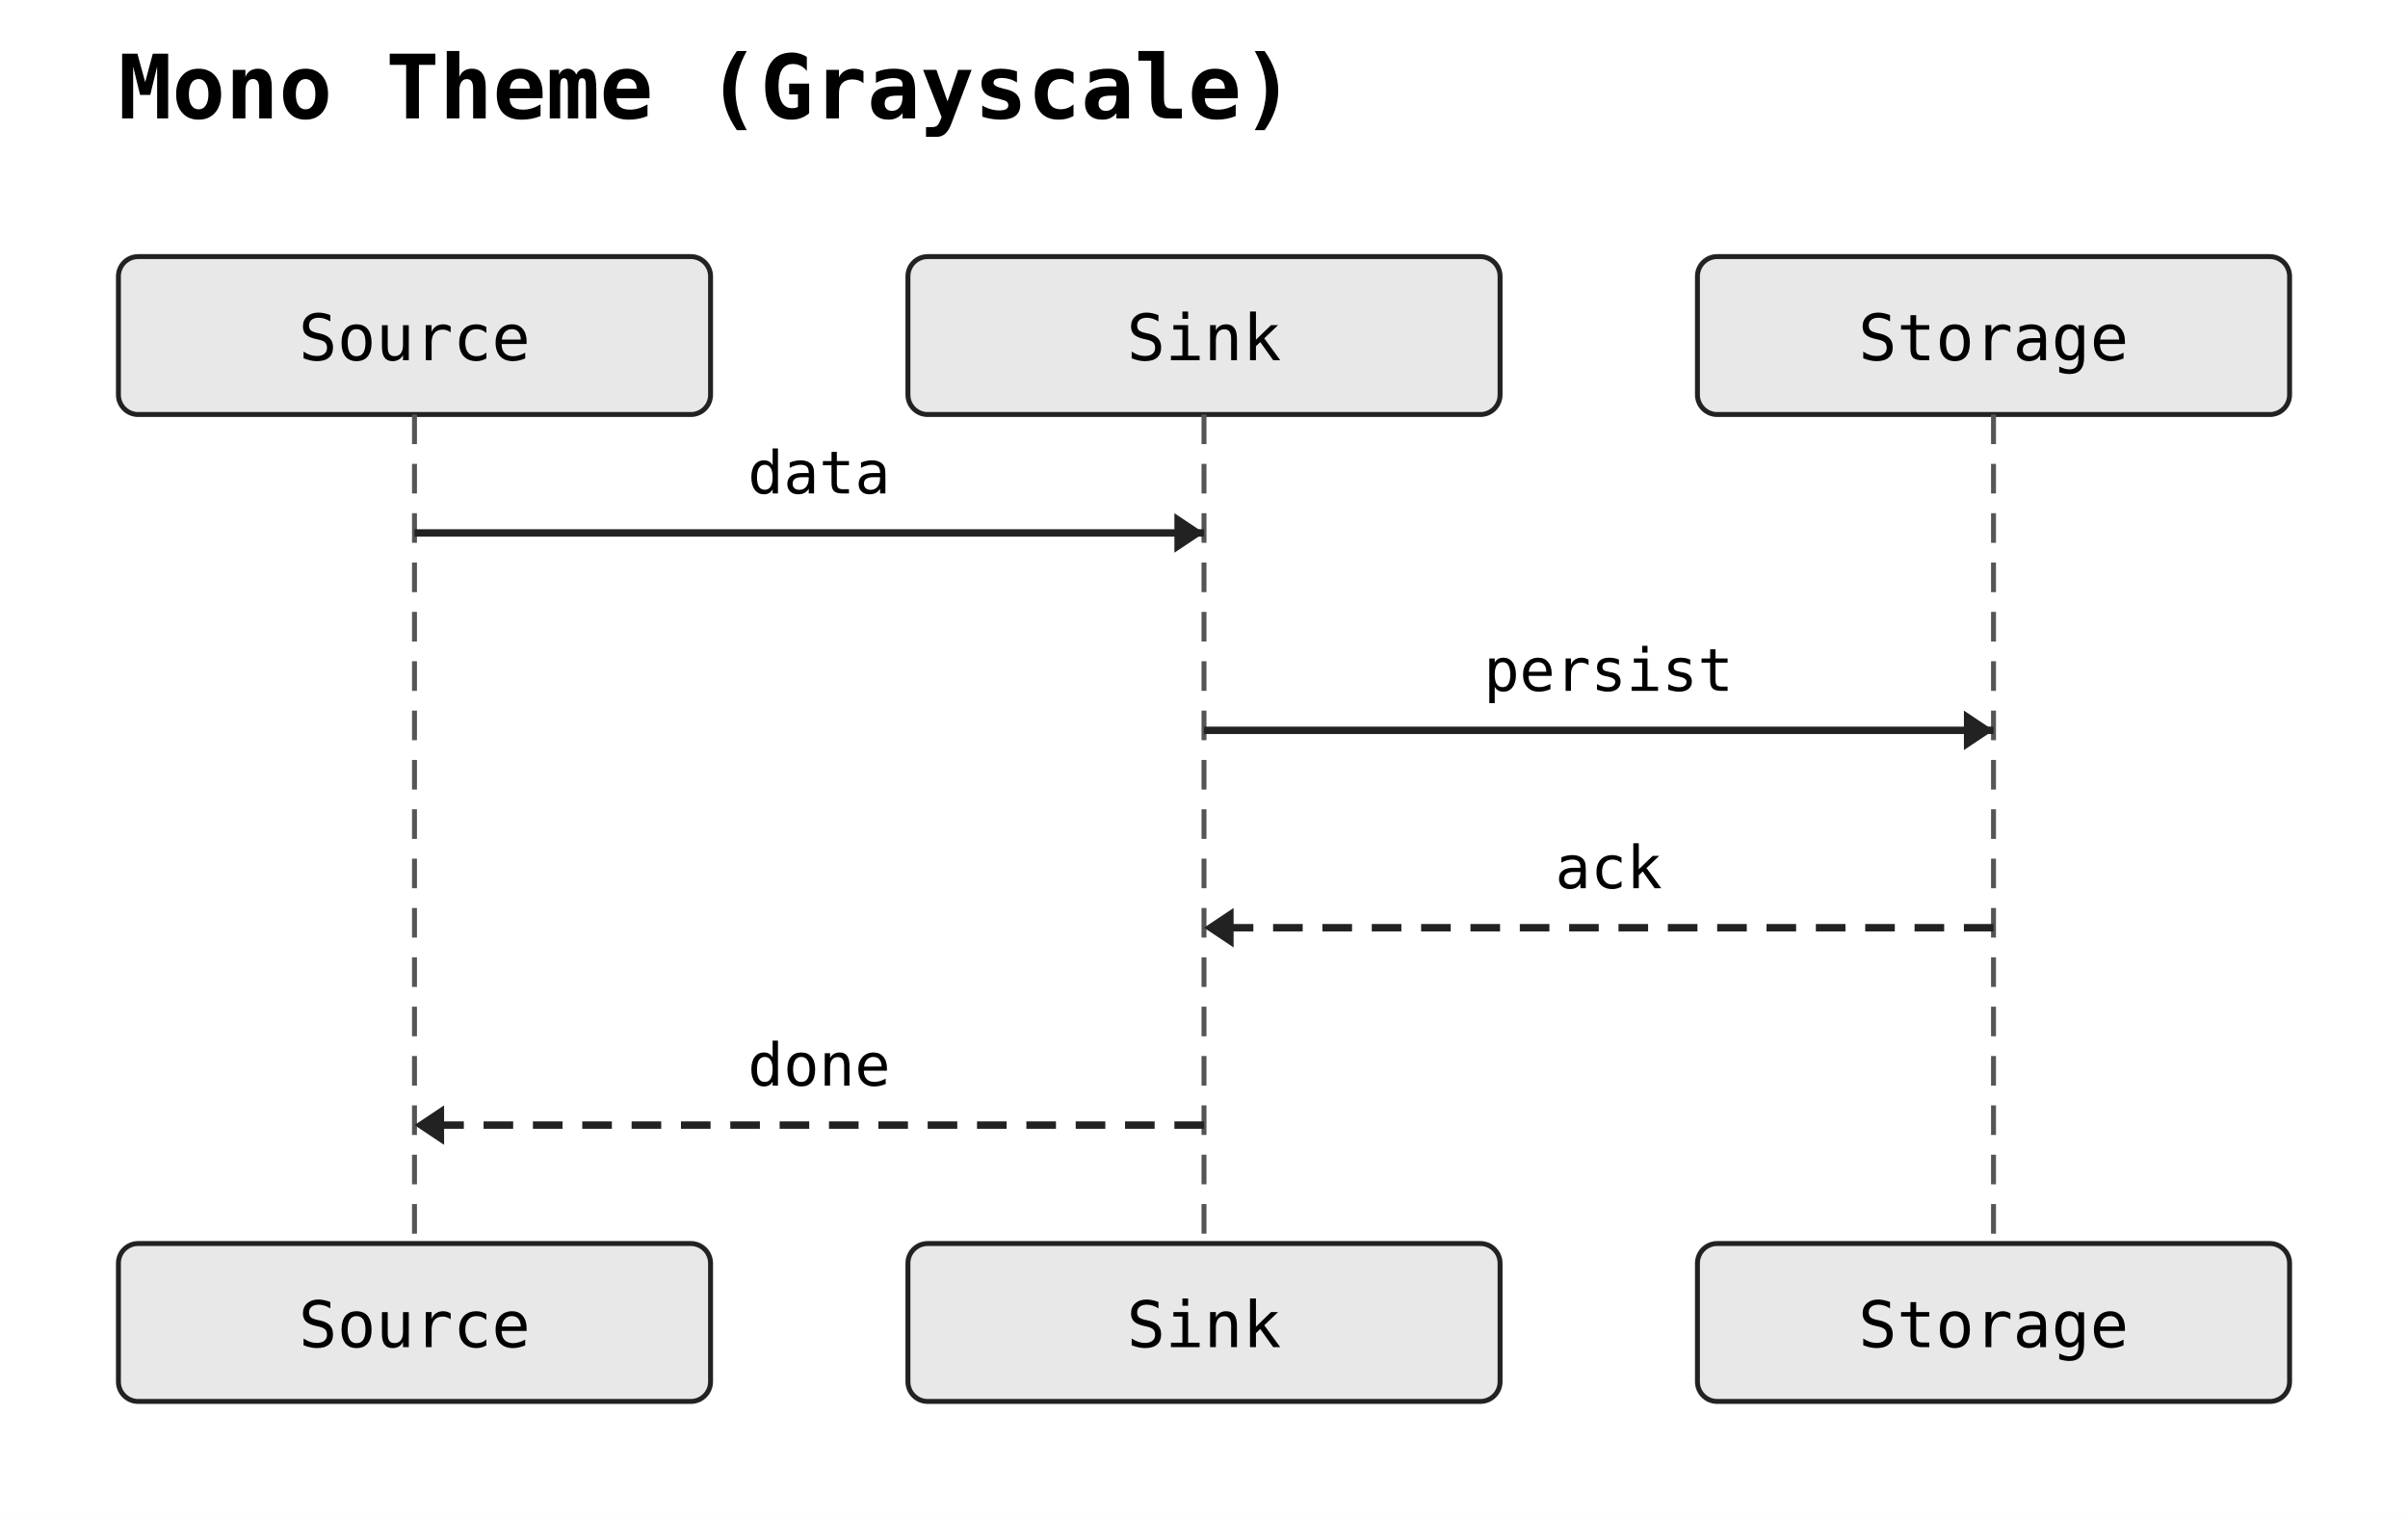
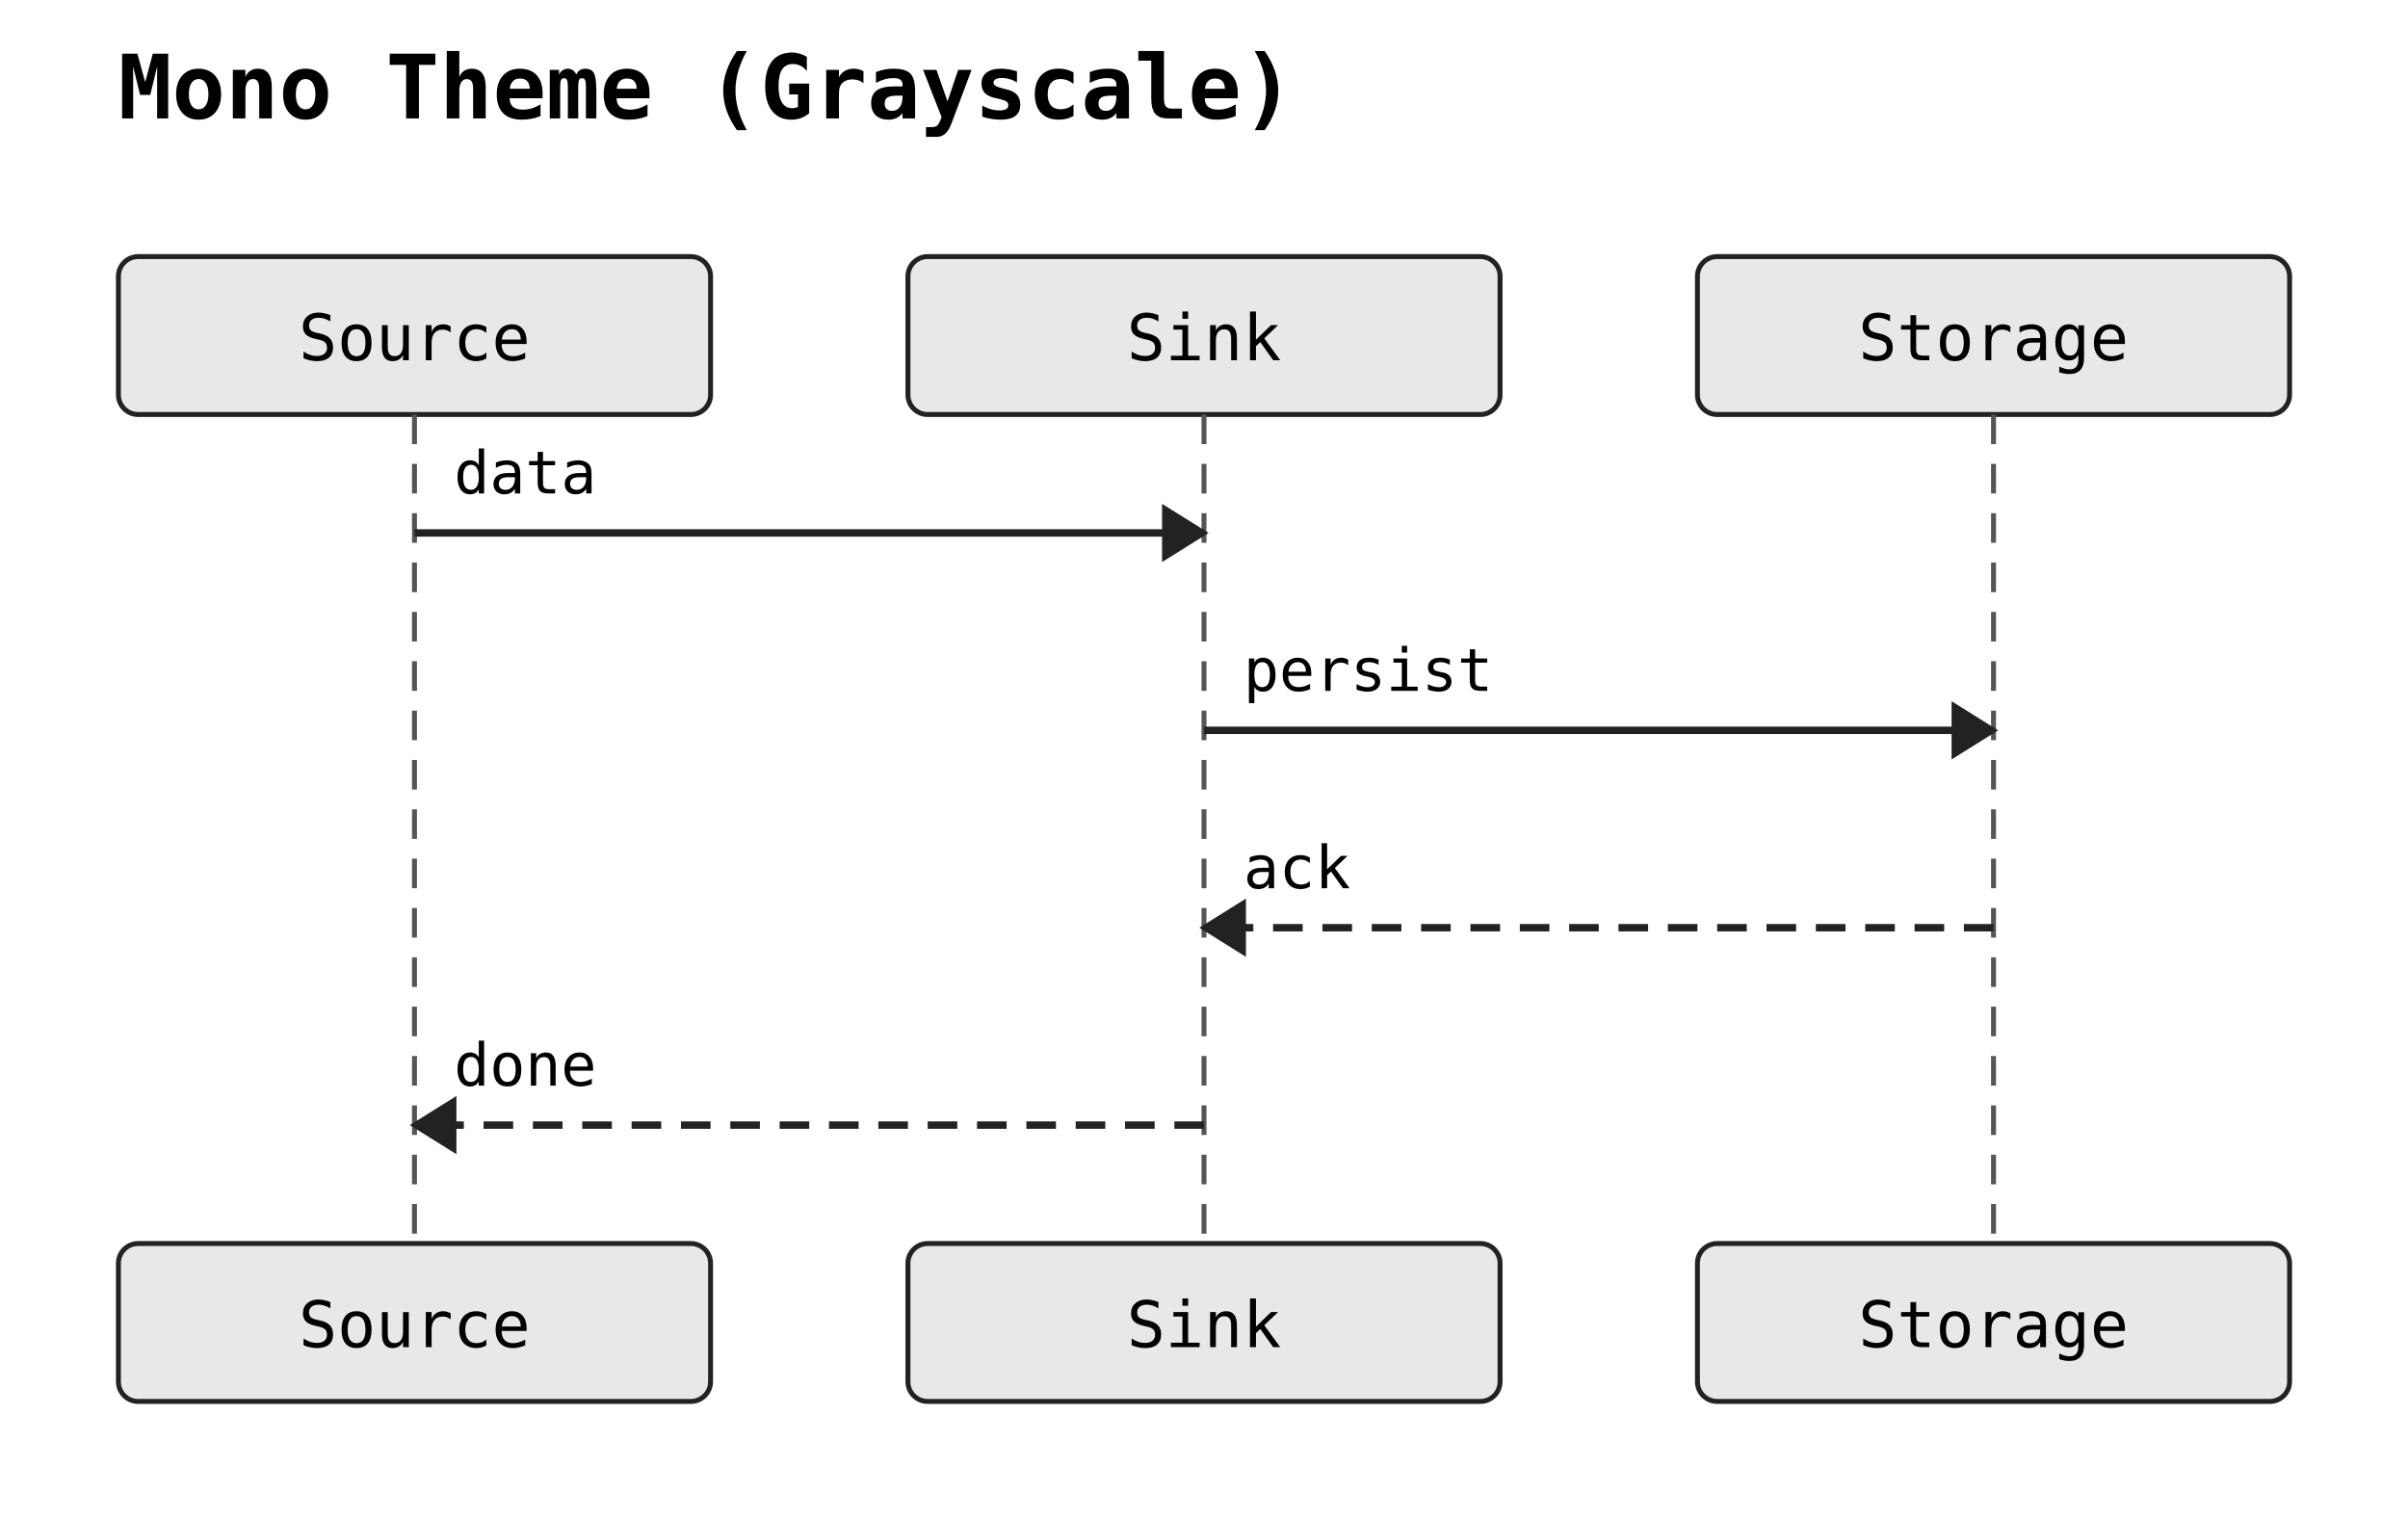
<svg xmlns="http://www.w3.org/2000/svg" width="488" height="308" viewBox="0 0 488 308">
  <rect width="100%" height="100%" fill="white" />
  <text x="24" y="24" font-family="monospace" font-size="18" font-weight="600">Mono Theme (Grayscale)</text>
  <rect x="24" y="52" width="120" height="32" rx="4" ry="4" fill="#e8e8e8" stroke="#222222" stroke-width="1" />
  <text x="84" y="73" text-anchor="middle" font-family="monospace" font-size="13">Source</text>
  <rect x="184" y="52" width="120" height="32" rx="4" ry="4" fill="#e8e8e8" stroke="#222222" stroke-width="1" />
  <text x="244" y="73" text-anchor="middle" font-family="monospace" font-size="13">Sink</text>
  <rect x="344" y="52" width="120" height="32" rx="4" ry="4" fill="#e8e8e8" stroke="#222222" stroke-width="1" />
  <text x="404" y="73" text-anchor="middle" font-family="monospace" font-size="13">Storage</text>
  <line x1="84" y1="84" x2="84" y2="252" stroke="#555555" stroke-width="1" stroke-dasharray="6 4" />
  <line x1="244" y1="84" x2="244" y2="252" stroke="#555555" stroke-width="1" stroke-dasharray="6 4" />
  <line x1="404" y1="84" x2="404" y2="252" stroke="#555555" stroke-width="1" stroke-dasharray="6 4" />
  <line x1="84" y1="108" x2="244" y2="108" stroke="#222222" stroke-width="1.5" />
-   <polygon points="244,108 238,104 238,112" fill="#222222" />
-   <text x="166" y="100" text-anchor="middle" font-family="monospace" font-size="12">data</text>
+   <polygon points="244,108 236,103 236,113" fill="#222222" stroke="#222222" stroke-width="1" />
+   <text x="92" y="100" text-anchor="start" font-family="monospace" font-size="12">data</text>
  <line x1="244" y1="148" x2="404" y2="148" stroke="#222222" stroke-width="1.5" />
-   <polygon points="404,148 398,144 398,152" fill="#222222" />
-   <text x="326" y="140" text-anchor="middle" font-family="monospace" font-size="12">persist</text>
+   <polygon points="404,148 396,143 396,153" fill="#222222" stroke="#222222" stroke-width="1" />
+   <text x="252" y="140" text-anchor="start" font-family="monospace" font-size="12">persist</text>
  <line x1="404" y1="188" x2="244" y2="188" stroke="#222222" stroke-width="1.5" stroke-dasharray="6 4" />
-   <polygon points="244,188 250,184 250,192" fill="#222222" />
-   <text x="326" y="180" text-anchor="middle" font-family="monospace" font-size="12">ack</text>
+   <polygon points="244,188 252,183 252,193" fill="#222222" stroke="#222222" stroke-width="1" />
+   <text x="252" y="180" text-anchor="start" font-family="monospace" font-size="12">ack</text>
  <line x1="244" y1="228" x2="84" y2="228" stroke="#222222" stroke-width="1.5" stroke-dasharray="6 4" />
-   <polygon points="84,228 90,224 90,232" fill="#222222" />
-   <text x="166" y="220" text-anchor="middle" font-family="monospace" font-size="12">done</text>
+   <polygon points="84,228 92,223 92,233" fill="#222222" stroke="#222222" stroke-width="1" />
+   <text x="92" y="220" text-anchor="start" font-family="monospace" font-size="12">done</text>
  <rect x="24" y="252" width="120" height="32" rx="4" ry="4" fill="#e8e8e8" stroke="#222222" stroke-width="1" />
  <text x="84" y="273" text-anchor="middle" font-family="monospace" font-size="13">Source</text>
  <rect x="184" y="252" width="120" height="32" rx="4" ry="4" fill="#e8e8e8" stroke="#222222" stroke-width="1" />
  <text x="244" y="273" text-anchor="middle" font-family="monospace" font-size="13">Sink</text>
  <rect x="344" y="252" width="120" height="32" rx="4" ry="4" fill="#e8e8e8" stroke="#222222" stroke-width="1" />
  <text x="404" y="273" text-anchor="middle" font-family="monospace" font-size="13">Storage</text>
</svg>
